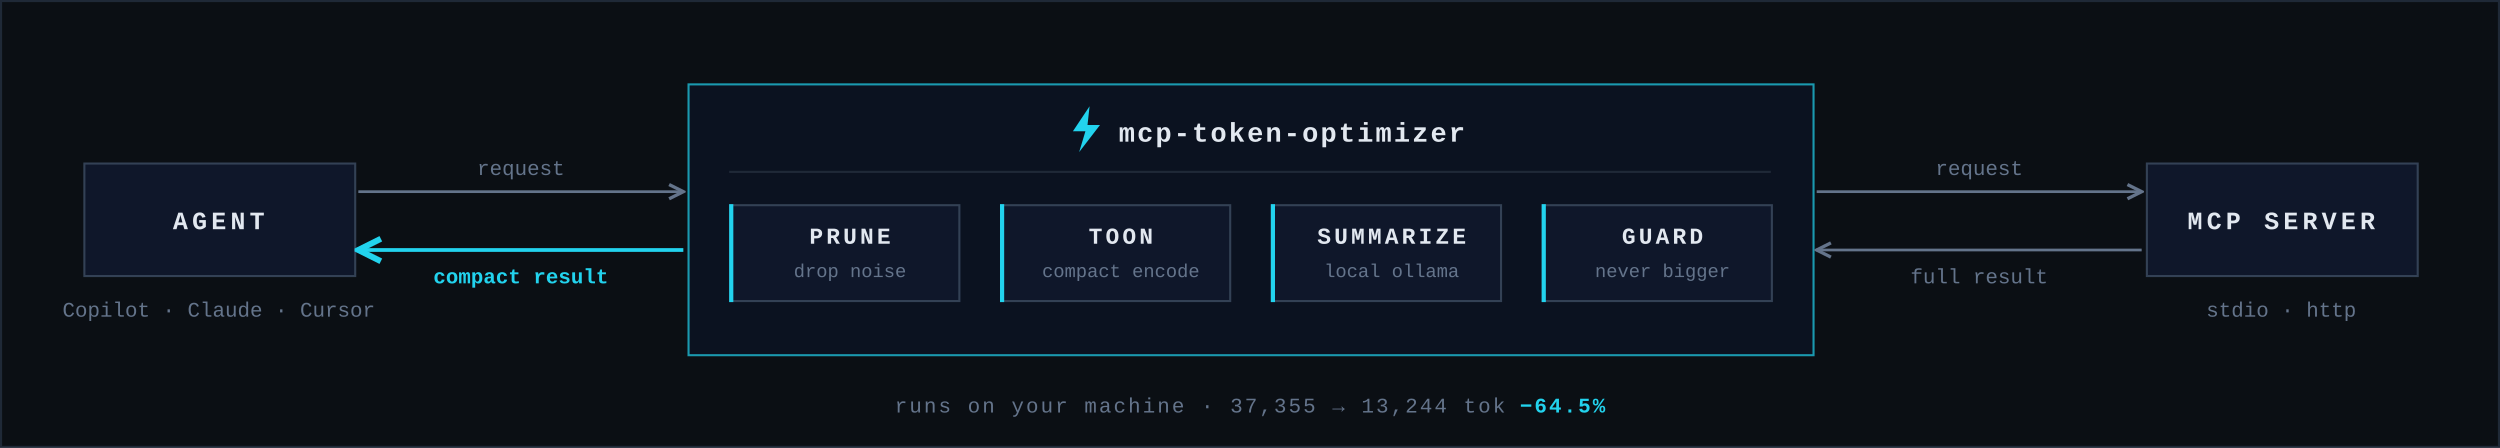
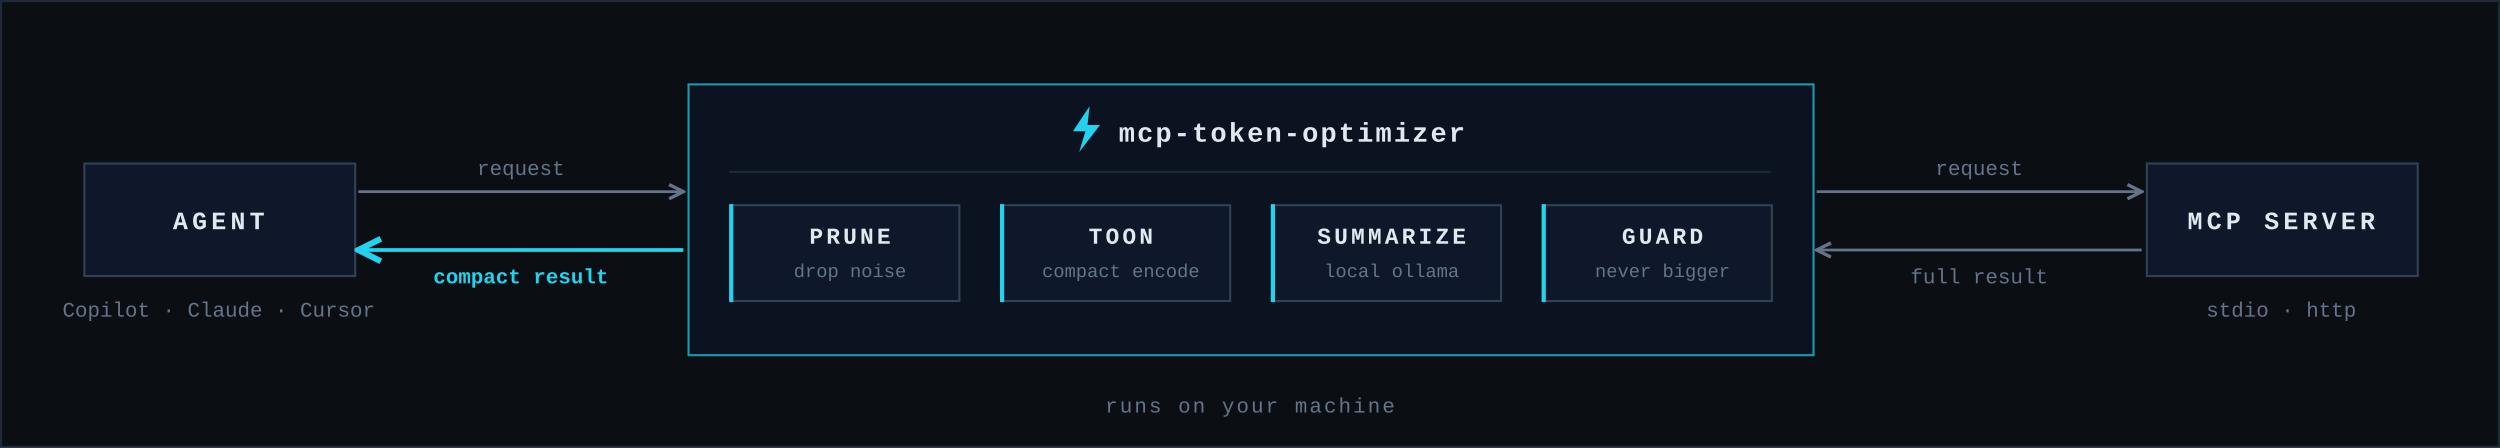
<svg xmlns="http://www.w3.org/2000/svg" viewBox="0 0 1200 215" width="1200" height="215" font-family="ui-monospace, SFMono-Regular, Menlo, Consolas, 'Liberation Mono', monospace">
  <defs>
    <marker id="g" viewBox="0 0 8 8" refX="7" refY="4" markerWidth="7" markerHeight="7" orient="auto-start-reverse">
      <path d="M1 1 L7 4 L1 7" fill="none" stroke="#64748b" stroke-width="1.4" />
    </marker>
    <marker id="c" viewBox="0 0 8 8" refX="7" refY="4" markerWidth="8" markerHeight="8" orient="auto-start-reverse">
      <path d="M1 1 L7 4 L1 7" fill="none" stroke="#22d3ee" stroke-width="1.6" />
    </marker>
  </defs>
  <rect x="0.5" y="0.5" width="1199" height="214" fill="#0b0f14" stroke="#1f2937" />
  <rect x="40.5" y="78.5" width="130" height="54" fill="#0f172a" stroke="#334155" />
  <text x="105" y="110" text-anchor="middle" font-size="12" font-weight="700" letter-spacing="2" fill="#e2e8f0">AGENT</text>
  <text x="105" y="152" text-anchor="middle" font-size="10" fill="#64748b">Copilot · Claude · Cursor</text>
  <rect x="1030.5" y="78.5" width="130" height="54" fill="#0f172a" stroke="#334155" />
  <text x="1095" y="110" text-anchor="middle" font-size="12" font-weight="700" letter-spacing="2" fill="#e2e8f0">MCP SERVER</text>
  <text x="1095" y="152" text-anchor="middle" font-size="10" fill="#64748b">stdio · http</text>
  <rect x="330.5" y="40.5" width="540" height="130" fill="#0b1220" stroke="#22d3ee" stroke-opacity="0.7" />
  <path d="M523 51 l-8 12 h6 l-3 10 l10 -13 h-6 z" fill="#22d3ee" />
  <text x="537" y="68" font-size="13" font-weight="700" letter-spacing="1" fill="#e2e8f0">mcp-token-optimizer</text>
  <path d="M350 82.5 H850" stroke="#1f2937" fill="none" />
  <g>
    <rect x="350.5" y="98.5" width="110" height="46" fill="#0f172a" stroke="#334155" />
    <rect x="350" y="98" width="2" height="47" fill="#22d3ee" />
    <text x="408" y="117" text-anchor="middle" font-size="11" font-weight="700" letter-spacing="1.5" fill="#e2e8f0">PRUNE</text>
    <text x="408" y="133" text-anchor="middle" font-size="9" fill="#64748b">drop noise</text>
    <rect x="480.5" y="98.5" width="110" height="46" fill="#0f172a" stroke="#334155" />
    <rect x="480" y="98" width="2" height="47" fill="#22d3ee" />
    <text x="538" y="117" text-anchor="middle" font-size="11" font-weight="700" letter-spacing="1.5" fill="#e2e8f0">TOON</text>
    <text x="538" y="133" text-anchor="middle" font-size="9" fill="#64748b">compact encode</text>
    <rect x="610.5" y="98.5" width="110" height="46" fill="#0f172a" stroke="#334155" />
    <rect x="610" y="98" width="2" height="47" fill="#22d3ee" />
    <text x="668" y="117" text-anchor="middle" font-size="11" font-weight="700" letter-spacing="1.5" fill="#e2e8f0">SUMMARIZE</text>
    <text x="668" y="133" text-anchor="middle" font-size="9" fill="#64748b">local ollama</text>
    <rect x="740.5" y="98.5" width="110" height="46" fill="#0f172a" stroke="#334155" />
    <rect x="740" y="98" width="2" height="47" fill="#22d3ee" />
    <text x="798" y="117" text-anchor="middle" font-size="11" font-weight="700" letter-spacing="1.5" fill="#e2e8f0">GUARD</text>
    <text x="798" y="133" text-anchor="middle" font-size="9" fill="#64748b">never bigger</text>
  </g>
  <g fill="none" stroke-width="1.3">
    <path d="M172 92 H328" stroke="#64748b" marker-end="url(#g)" />
    <path d="M328 120 H172" stroke="#22d3ee" stroke-width="1.8" marker-end="url(#c)" />
    <path d="M872 92 H1028" stroke="#64748b" marker-end="url(#g)" />
    <path d="M1028 120 H872" stroke="#64748b" marker-end="url(#g)" />
  </g>
  <g font-size="10" text-anchor="middle">
    <text x="250" y="84" fill="#64748b">request</text>
    <text x="250" y="136" fill="#22d3ee" font-weight="700">compact result</text>
    <text x="950" y="84" fill="#64748b">request</text>
    <text x="950" y="136" fill="#64748b">full result</text>
  </g>
-   <text x="600" y="198" text-anchor="middle" font-size="10" letter-spacing="1" fill="#64748b">runs on your machine  ·  37,355 → 13,244 tok  <tspan fill="#22d3ee" font-weight="700">−64.5%</tspan>
-   </text>
+   <text x="600" y="198" text-anchor="middle" font-size="10" letter-spacing="1" fill="#64748b">runs on your machine</text>
</svg>
